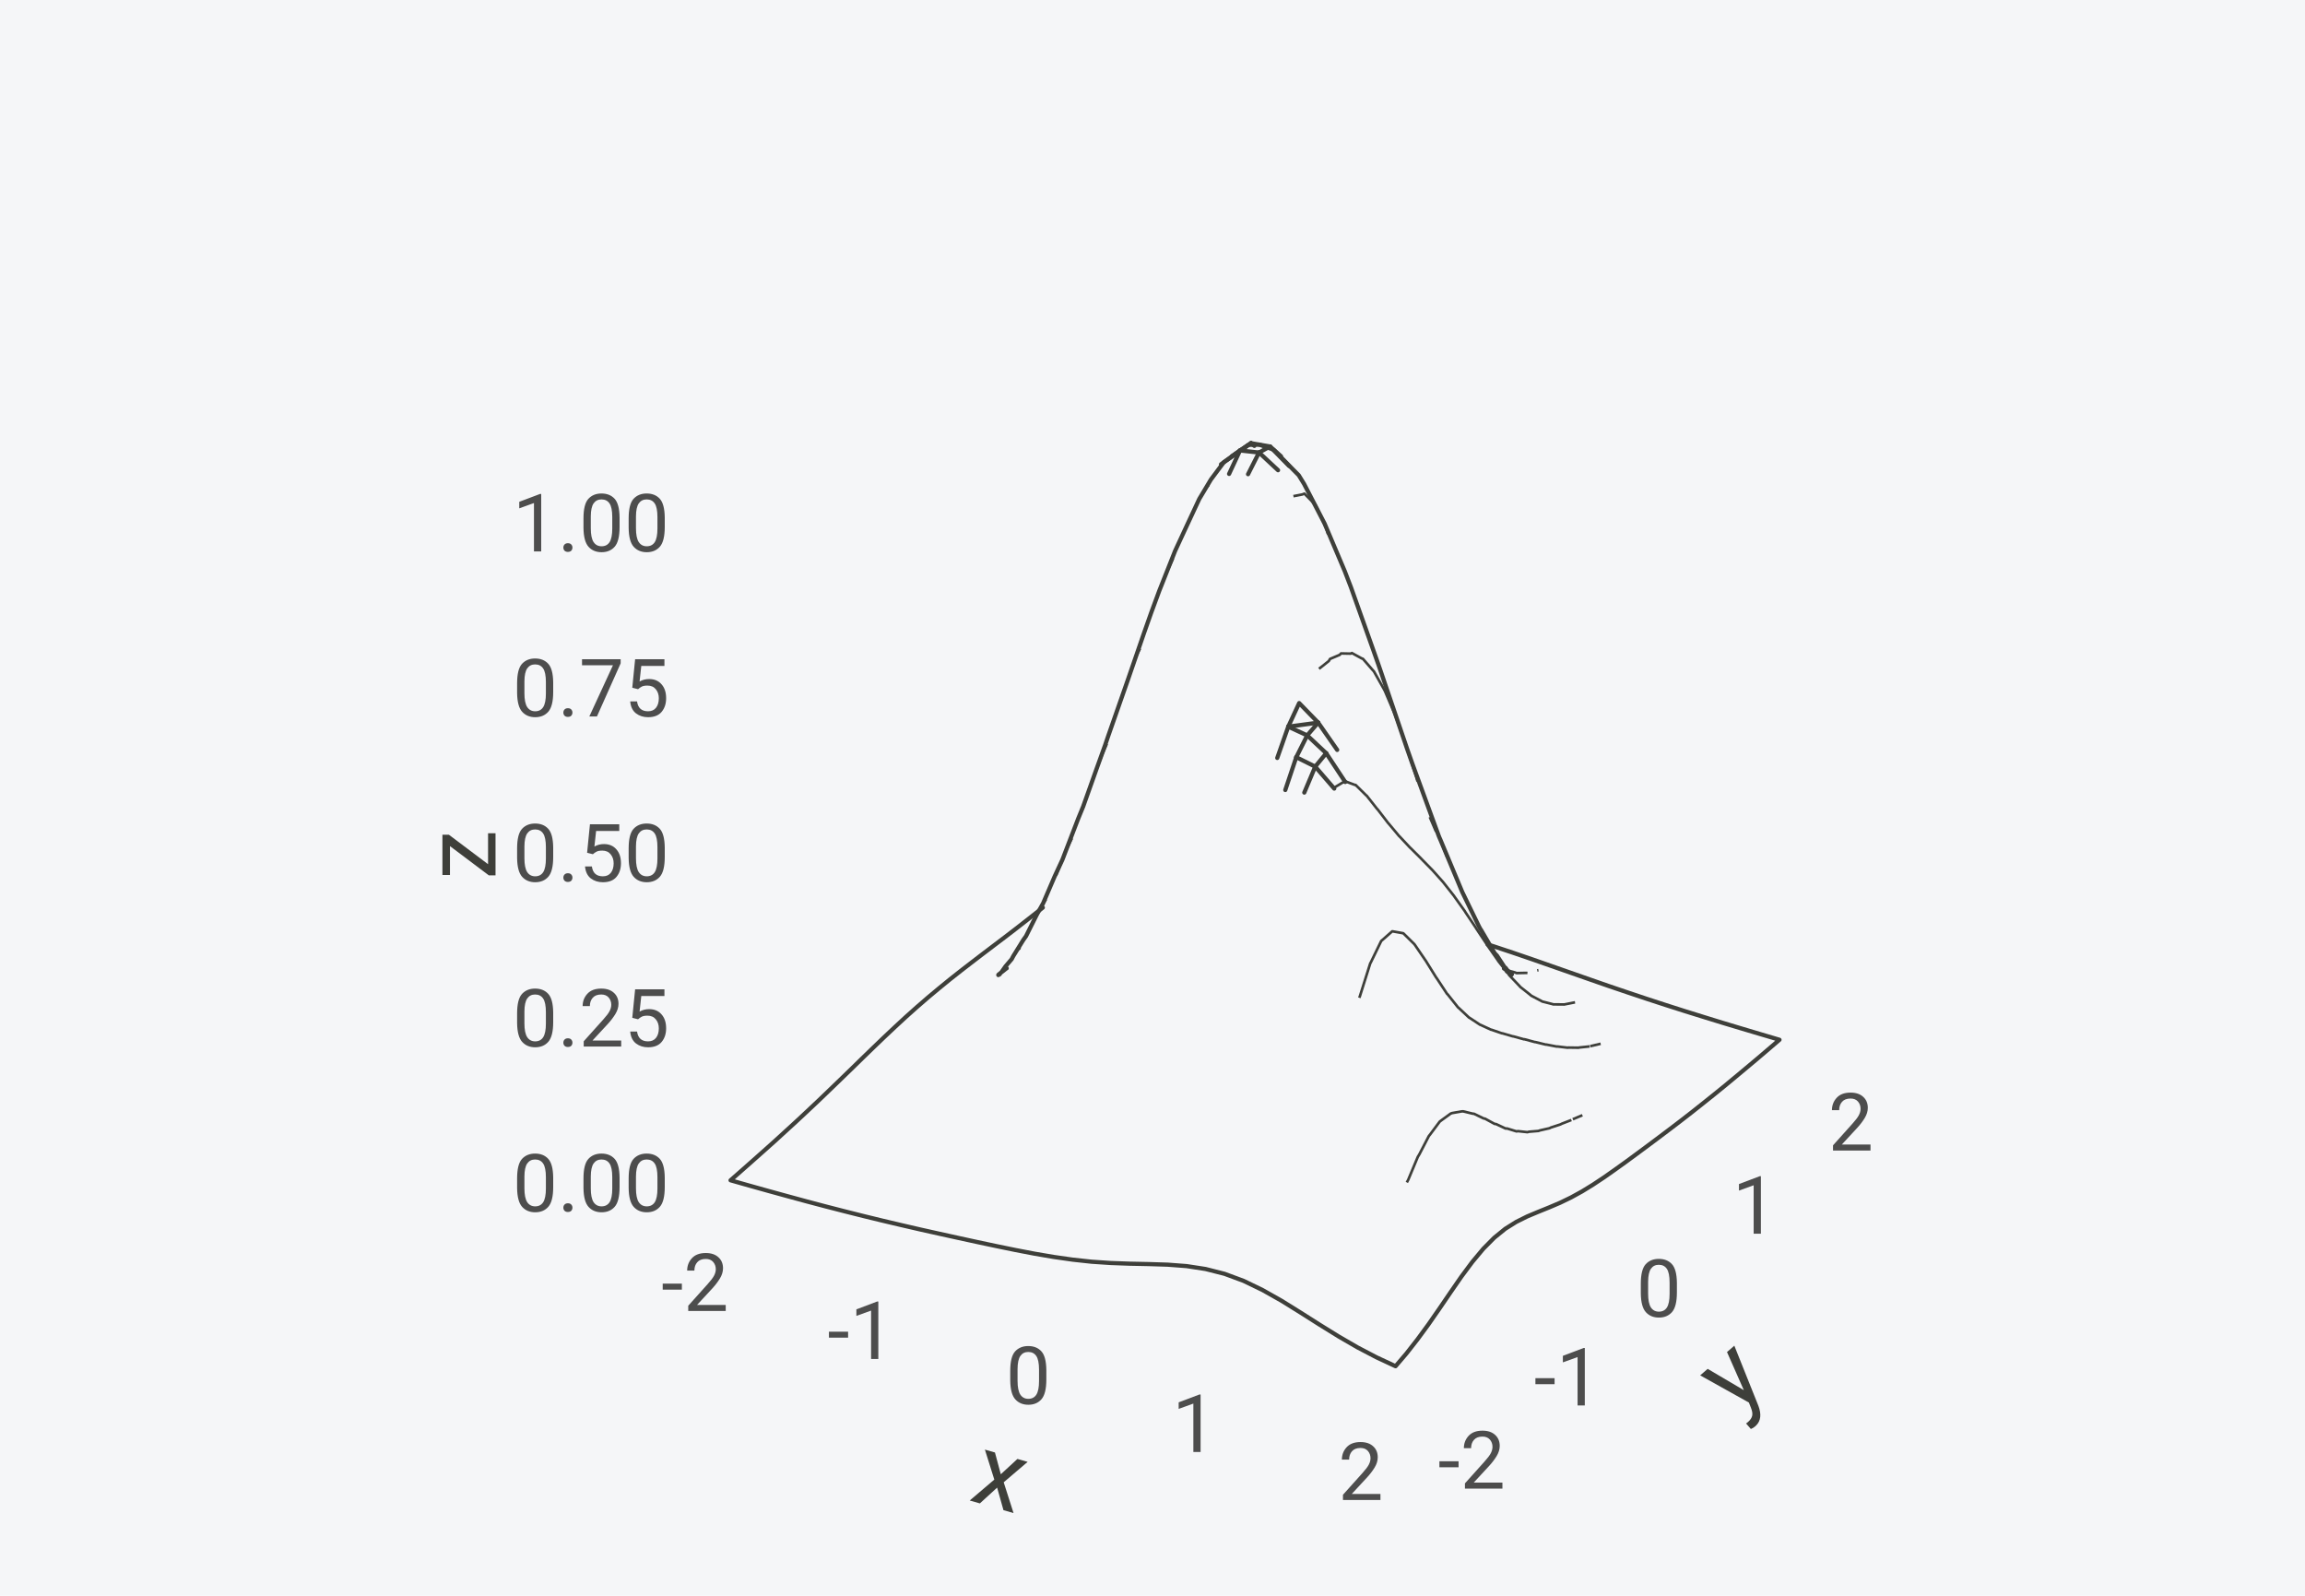
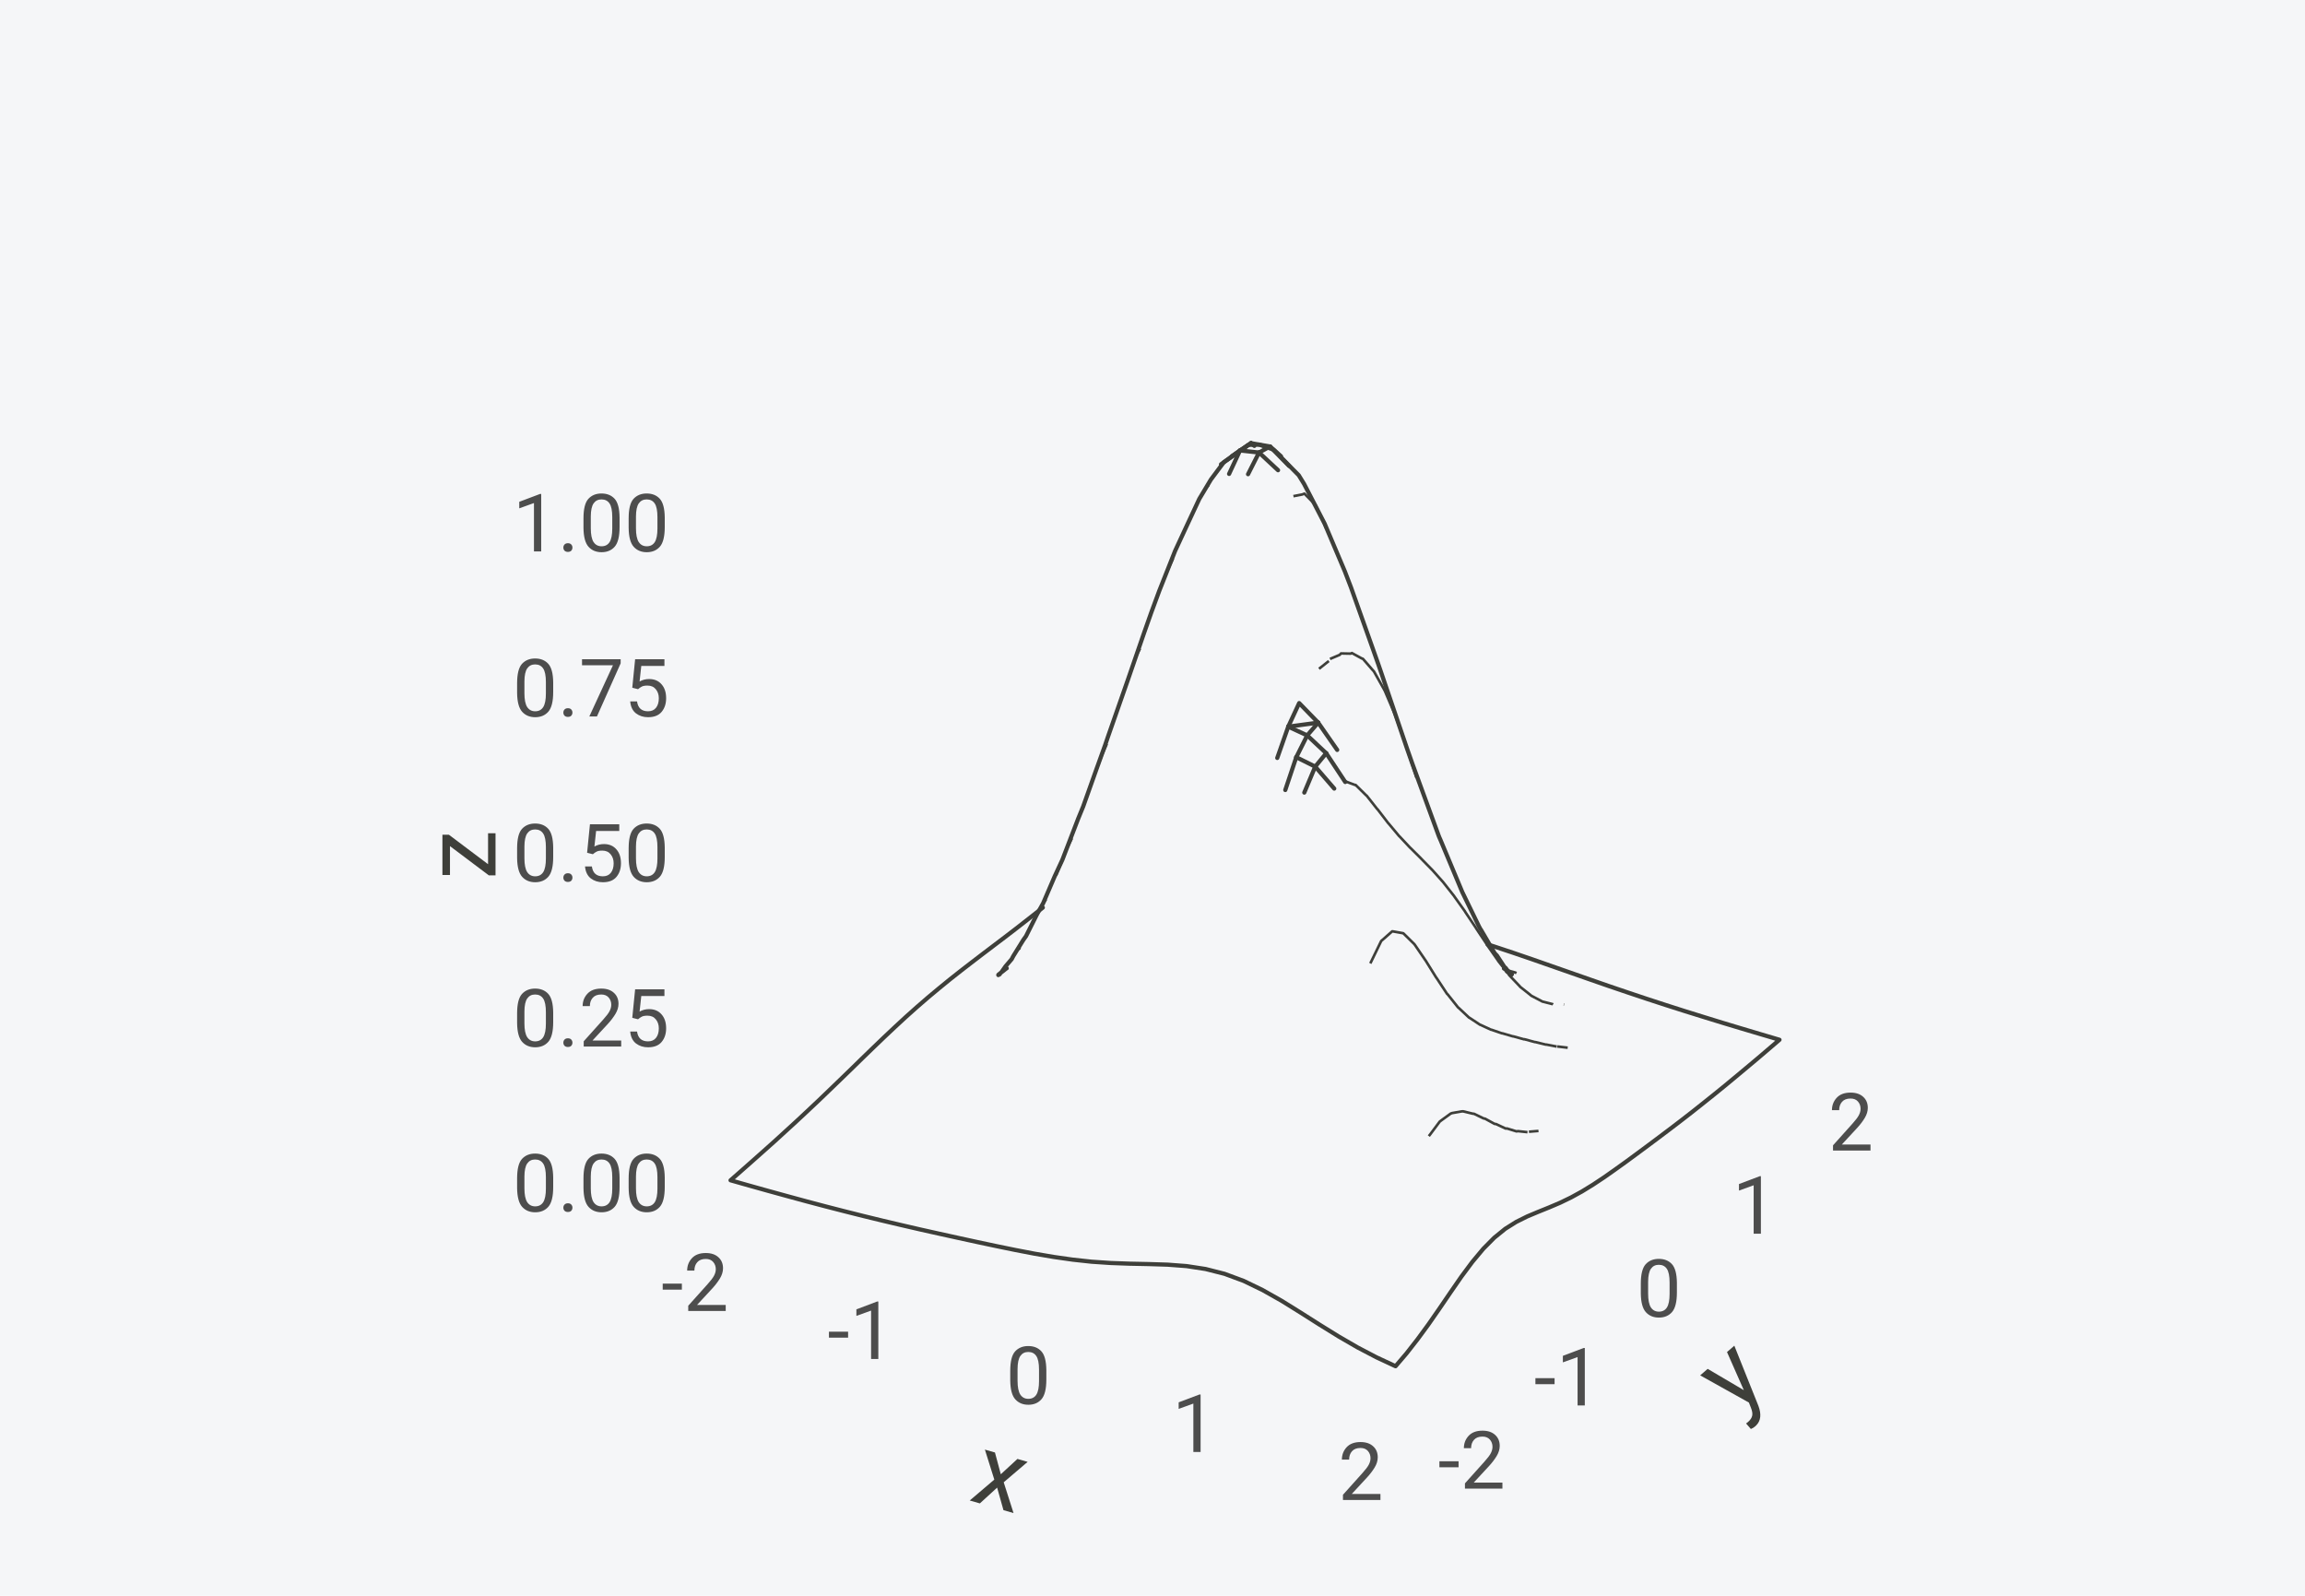
<svg xmlns="http://www.w3.org/2000/svg" width="468.00pt" height="324.00pt" viewBox="0 0 468.00 324.00">
  <g class="svglite">
    <defs>
      <style type="text/css">
    /* theme-aware-processed */
    .svglite line, .svglite polyline, .svglite polygon, .svglite path, .svglite circle {
      fill: none;
      stroke: #3E3F3A;
      stroke-linecap: round;
      stroke-linejoin: round;
      stroke-miterlimit: 10.00;
    }
    .svglite &gt; g &gt; rect {
      fill: none;
      stroke: #3E3F3A;
      stroke-linecap: round;
      stroke-linejoin: round;
      stroke-miterlimit: 10.00;
    }
    .svglite text {
      white-space: pre;
      fill: #3E3F3A;
    }
    .svglite g.glyphgroup path {
      fill: inherit;
      stroke: none;
    }
  </style>
    </defs>
    <rect class="svg-bg" width="100%" height="100%" style="stroke: none; fill: #F5F6F8;" />
    <defs>
      <clipPath id="cpMC4wMHw0NjguMDB8MC4wMHwzMjQuMDA=">
        <rect x="0.00" y="0.00" width="468.00" height="324.00" />
      </clipPath>
    </defs>
    <g clip-path="url(#cpMC4wMHw0NjguMDB8MC4wMHwzMjQuMDA=)">
</g>
    <defs>
      <clipPath id="cpNzIuMDB8Mzk2LjAwfDAuMDB8MzI0LjAw">
        <rect x="72.00" y="0.00" width="324.00" height="324.00" />
      </clipPath>
    </defs>
    <g clip-path="url(#cpNzIuMDB8Mzk2LjAwfDAuMDB8MzI0LjAw)">
      <rect x="72.00" y="0.00" width="324.00" height="324.00" style="stroke-width: 1.65; stroke: none;" />
    </g>
    <g clip-path="url(#cpMC4wMHw0NjguMDB8MC4wMHwzMjQuMDA=)">
      <rect x="80.47" y="8.47" width="307.06" height="307.06" style="stroke-width: 1.65; stroke: none;" />
    </g>
    <defs>
      <clipPath id="cpMTM3LjE4fDM3Mi40NXwxNi40NHwyOTkuMjk=">
        <rect x="137.18" y="16.44" width="235.27" height="282.85" />
      </clipPath>
    </defs>
    <g clip-path="url(#cpMTM3LjE4fDM3Mi40NXwxNi40NHwyOTkuMjk=)">
      <polyline points="203.20,197.40 204.12,196.61 204.32,196.43 " style="stroke-width: 0.53; stroke-linecap: butt;" />
      <polyline points="204.40,196.59 204.26,196.67 203.72,197.11 203.17,197.53 203.04,197.68 202.99,197.81 202.69,197.97 202.74,197.87 202.70,197.91 203.35,197.38 203.37,197.34 203.41,197.27 204.16,196.20 205.41,194.74 205.73,194.13 206.84,192.34 207.77,190.84 208.32,190.07 210.49,185.74 211.80,183.38 214.14,177.93 215.70,174.57 218.91,166.22 219.93,163.73 222.61,156.20 224.39,151.26 224.98,149.52 229.00,138.03 232.33,128.38 233.75,124.36 235.37,119.97 238.59,111.85 241.02,106.61 243.50,101.30 245.86,97.36 248.48,93.85 251.04,92.07 253.49,90.32 255.67,90.27 258.58,91.30 262.47,95.26 263.69,96.49 264.78,98.26 268.95,106.32 273.04,115.98 274.29,119.23 278.48,131.00 279.82,134.79 280.34,136.29 285.70,152.05 286.77,155.09 292.09,169.64 292.22,169.97 292.48,170.56 296.90,181.13 300.29,188.10 300.57,188.62 300.69,188.78 303.48,193.54 303.94,194.02 305.48,196.37 305.67,196.49 306.06,197.01 306.55,197.54 306.61,197.72 306.98,197.80 306.85,197.95 306.86,197.77 306.54,197.57 306.40,197.38 305.99,197.25 305.68,196.82 305.36,196.64 " style="stroke-width: 0.85;" />
-       <polyline points="305.77,196.93 307.66,197.46 307.90,197.57 309.89,197.53 310.13,197.55 " style="stroke-width: 0.53; stroke-linecap: butt;" />
-       <polyline points="312.11,197.02 312.36,196.98 " style="stroke-width: 0.53; stroke-linecap: butt;" />
-       <polyline points="319.79,203.51 319.72,203.52 317.56,203.95 317.49,203.94 315.33,203.92 315.26,203.88 313.10,203.33 313.04,203.28 310.88,202.15 310.81,202.07 308.65,200.36 308.58,200.26 306.42,197.99 306.36,197.87 304.20,195.13 304.13,195.00 301.97,191.91 301.90,191.78 299.74,188.53 299.67,188.40 297.51,185.17 297.45,185.05 295.29,182.02 295.22,181.91 293.06,179.17 292.99,179.08 290.83,176.66 290.76,176.59 288.60,174.39 288.54,174.32 286.38,172.17 286.31,172.12 284.15,169.81 284.08,169.76 281.92,167.18 281.86,167.13 279.70,164.32 279.63,164.27 277.47,161.53 277.40,161.50 275.24,159.37 275.17,159.39 273.01,158.59 " style="stroke-width: 0.53; stroke-linecap: butt;" />
-       <polyline points="272.95,158.68 270.79,159.97 " style="stroke-width: 0.53; stroke-linecap: butt;" />
-       <polyline points="270.90,160.11 267.04,155.65 " style="stroke-width: 0.85;" />
-       <polyline points="267.04,155.65 269.27,152.93 " style="stroke-width: 0.85;" />
-       <polyline points="269.27,152.93 273.13,158.77 " style="stroke-width: 0.85;" />
-       <polyline points="271.50,152.26 267.64,146.72 " style="stroke-width: 0.85;" />
-       <polyline points="267.64,146.72 263.78,142.75 261.56,147.54 " style="stroke-width: 0.85;" />
-       <polyline points="261.56,147.54 267.64,146.72 " style="stroke-width: 0.85;" />
-       <polyline points="267.64,146.72 265.41,149.31 " style="stroke-width: 0.85;" />
-       <polyline points="265.41,149.31 269.27,152.93 " style="stroke-width: 0.85;" />
-       <polyline points="267.04,155.65 263.19,153.74 " style="stroke-width: 0.85;" />
-       <polyline points="263.19,153.74 265.41,149.31 " style="stroke-width: 0.85;" />
-       <polyline points="265.41,149.31 261.56,147.54 " style="stroke-width: 0.85;" />
-       <polyline points="261.56,147.54 259.33,153.89 " style="stroke-width: 0.85;" />
-       <polyline points="263.19,153.74 260.96,160.40 " style="stroke-width: 0.85;" />
-       <polyline points="264.82,160.92 267.04,155.65 " style="stroke-width: 0.85;" />
-       <polyline points="267.81,135.79 269.80,134.21 270.04,133.79 272.02,132.95 272.27,132.67 274.25,132.71 274.49,132.59 276.48,133.68 276.72,133.76 278.70,136.04 278.95,136.31 280.93,139.82 281.18,140.29 283.16,144.92 283.40,145.57 285.39,151.08 285.63,151.87 287.61,157.94 287.81,158.66 " style="stroke-width: 0.53; stroke-linecap: butt;" />
-       <polyline points="290.30,165.90 291.57,168.85 " style="stroke-width: 0.53; stroke-linecap: butt;" />
-       <polyline points="292.53,170.76 293.80,173.97 " style="stroke-width: 0.53; stroke-linecap: butt;" />
+       <polyline points="305.77,196.93 307.66,197.46 307.90,197.57 " style="stroke-width: 0.53; stroke-linecap: butt;" />
      <polyline points="302.03,191.74 303.44,192.19 307.29,193.47 311.15,194.79 315.01,196.14 318.87,197.49 322.73,198.84 326.58,200.18 330.44,201.49 334.30,202.78 338.16,204.04 342.01,205.27 345.87,206.47 349.73,207.66 353.59,208.82 357.45,209.97 361.30,211.11 359.08,213.01 356.85,214.91 354.62,216.78 352.39,218.64 350.17,220.48 347.94,222.29 345.71,224.07 343.49,225.83 341.26,227.56 339.03,229.26 336.80,230.94 334.58,232.60 332.35,234.25 330.12,235.89 327.89,237.49 325.67,239.05 323.44,240.53 321.21,241.90 318.99,243.12 316.76,244.20 314.53,245.15 312.30,246.05 310.08,246.98 307.85,248.09 305.62,249.49 303.39,251.30 301.17,253.54 298.94,256.21 296.71,259.21 294.49,262.42 292.26,265.69 290.03,268.90 287.80,271.94 285.58,274.78 283.35,277.39 279.49,275.59 275.63,273.57 271.78,271.34 267.92,268.95 264.06,266.50 260.20,264.10 256.34,261.92 252.49,260.06 248.63,258.63 244.77,257.65 240.91,257.06 237.06,256.77 233.20,256.65 229.34,256.57 225.48,256.43 221.62,256.17 217.77,255.75 213.91,255.20 210.05,254.54 206.19,253.80 202.34,253.01 198.48,252.19 194.62,251.35 190.76,250.50 186.90,249.64 183.05,248.75 179.19,247.84 175.33,246.90 171.47,245.93 167.62,244.94 163.76,243.92 159.90,242.87 156.04,241.81 152.18,240.73 148.33,239.64 150.55,237.69 152.78,235.72 155.01,233.74 157.24,231.75 159.46,229.72 161.69,227.68 163.92,225.60 166.15,223.50 168.37,221.37 170.60,219.22 172.83,217.06 175.05,214.89 177.28,212.73 179.51,210.59 181.74,208.49 183.96,206.44 186.19,204.45 188.42,202.52 190.65,200.66 192.87,198.85 195.10,197.09 197.33,195.37 199.55,193.67 201.78,191.98 204.01,190.29 206.24,188.58 208.46,186.85 210.69,185.10 211.73,184.27 " style="stroke-width: 0.85;" />
      <polyline points="212.38,182.58 211.72,183.60 210.63,185.55 209.49,187.66 " style="stroke-width: 0.53; stroke-linecap: butt;" />
      <polyline points="207.11,192.41 206.92,192.63 206.81,192.77 " style="stroke-width: 0.53; stroke-linecap: butt;" />
      <polyline points="214.41,177.77 216.57,172.39 216.64,172.24 217.65,170.19 " style="stroke-width: 0.53; stroke-linecap: butt;" />
      <polyline points="222.51,156.46 223.78,153.20 224.73,151.03 " style="stroke-width: 0.53; stroke-linecap: butt;" />
      <polyline points="228.70,138.86 230.68,133.21 230.93,132.71 231.47,131.68 " style="stroke-width: 0.53; stroke-linecap: butt;" />
      <polyline points="236.62,116.70 238.07,113.61 238.17,113.40 " style="stroke-width: 0.53; stroke-linecap: butt;" />
      <polyline points="244.79,98.97 245.21,98.65 245.44,98.47 " style="stroke-width: 0.53; stroke-linecap: butt;" />
      <polyline points="249.55,96.22 251.77,91.46 " style="stroke-width: 0.85;" />
      <polyline points="251.77,91.46 254.00,89.98 " style="stroke-width: 0.85;" />
      <polyline points="254.00,89.98 254.68,90.53 " style="stroke-width: 0.85;" />
      <polyline points="254.00,89.98 257.86,90.65 " style="stroke-width: 0.85;" />
      <polyline points="257.86,90.65 260.09,92.64 " style="stroke-width: 0.85;" />
      <polyline points="261.72,94.59 257.86,90.65 " style="stroke-width: 0.85;" />
      <polyline points="257.86,90.65 255.63,91.88 " style="stroke-width: 0.85;" />
      <polyline points="255.63,91.88 259.49,95.47 " style="stroke-width: 0.85;" />
      <polyline points="255.63,91.88 251.77,91.46 " style="stroke-width: 0.85;" />
      <polyline points="251.77,91.46 247.91,94.27 " style="stroke-width: 0.85;" />
      <polyline points="250.14,92.61 254.00,89.98 " style="stroke-width: 0.85;" />
      <polyline points="253.17,90.86 252.96,90.69 " style="stroke-width: 0.53; stroke-linecap: butt;" />
      <polyline points="252.36,91.14 250.73,92.22 " style="stroke-width: 0.53; stroke-linecap: butt;" />
      <polyline points="253.40,96.28 255.63,91.88 " style="stroke-width: 0.85;" />
-       <polyline points="262.61,100.74 264.42,100.39 264.84,100.22 266.64,102.06 267.07,102.47 268.87,106.39 269.29,107.34 269.66,108.51 " style="stroke-width: 0.53; stroke-linecap: butt;" />
-       <polyline points="275.24,121.97 276.02,124.04 " style="stroke-width: 0.53; stroke-linecap: butt;" />
-       <polyline points="275.99,202.59 276.10,202.29 278.21,195.60 278.32,195.41 280.44,191.05 280.55,190.96 282.67,189.09 282.78,189.10 284.90,189.48 285.01,189.57 287.12,191.65 287.23,191.78 289.35,194.88 289.46,195.03 291.58,198.44 291.69,198.58 293.80,201.78 293.92,201.88 296.03,204.53 296.14,204.61 298.26,206.60 298.37,206.65 300.49,208.05 300.60,208.08 302.71,209.06 302.82,209.07 304.94,209.80 305.05,209.80 307.17,210.42 307.28,210.42 309.40,211.01 309.51,211.00 311.62,211.57 311.73,211.57 313.85,212.09 313.96,212.08 316.08,212.49 316.19,212.47 318.30,212.72 318.42,212.69 320.53,212.72 320.64,212.68 322.76,212.46 " style="stroke-width: 0.53; stroke-linecap: butt;" />
-       <polyline points="322.87,212.41 324.99,211.92 " style="stroke-width: 0.53; stroke-linecap: butt;" />
-       <polyline points="321.28,226.43 319.34,227.24 " style="stroke-width: 0.53; stroke-linecap: butt;" />
-       <polyline points="319.05,227.40 317.11,228.15 316.82,228.30 314.88,228.93 314.60,229.07 312.66,229.51 312.37,229.62 310.43,229.78 310.14,229.87 308.20,229.66 307.91,229.71 305.98,229.12 305.69,229.13 303.75,228.22 303.46,228.19 301.52,227.13 301.23,227.08 299.29,226.14 299.00,226.11 297.07,225.64 296.78,225.65 294.84,225.99 294.55,226.09 292.61,227.50 292.32,227.72 290.38,230.32 290.10,230.67 288.16,234.41 287.87,234.88 285.93,239.52 285.64,240.08 " style="stroke-width: 0.53; stroke-linecap: butt;" />
+       <polyline points="262.61,100.74 264.42,100.39 264.84,100.22 266.64,102.06 267.07,102.47 268.87,106.39 269.29,107.34 " style="stroke-width: 0.53; stroke-linecap: butt;" />
+       <polyline points="270.04,133.79 272.02,132.95 272.27,132.67 274.25,132.71 274.49,132.59 276.48,133.68 276.72,133.76 278.70,136.04 278.95,136.31 280.93,139.82 281.18,140.29 283.16,144.92 283.40,145.57 285.39,151.08 285.63,151.87 287.61,157.94 " style="stroke-width: 0.53; stroke-linecap: butt;" />
+       <polyline points="273.13,158.77 269.27,152.93 " style="stroke-width: 0.85;" />
+       <polyline points="269.27,152.93 265.41,149.31 " style="stroke-width: 0.85;" />
+       <polyline points="265.41,149.31 267.64,146.72 " style="stroke-width: 0.85;" />
+       <polyline points="267.64,146.72 271.50,152.26 " style="stroke-width: 0.85;" />
+       <polyline points="269.27,152.93 267.04,155.65 " style="stroke-width: 0.85;" />
+       <polyline points="267.04,155.65 270.90,160.11 " style="stroke-width: 0.85;" />
+       <polyline points="273.01,158.59 275.17,159.39 275.24,159.37 277.40,161.50 277.47,161.53 279.63,164.27 279.70,164.32 281.86,167.13 281.92,167.18 284.08,169.76 284.15,169.81 286.31,172.12 286.38,172.17 288.54,174.32 288.60,174.39 290.76,176.59 290.83,176.66 292.99,179.08 293.06,179.17 295.22,181.91 295.29,182.02 297.45,185.05 297.51,185.17 299.67,188.40 299.74,188.53 301.90,191.78 301.97,191.91 304.13,195.00 304.20,195.13 306.36,197.87 306.42,197.99 308.58,200.26 308.65,200.36 310.81,202.07 310.88,202.15 313.04,203.28 313.10,203.33 315.26,203.88 315.33,203.92 " style="stroke-width: 0.53; stroke-linecap: butt;" />
+       <polyline points="317.49,203.94 317.56,203.95 " style="stroke-width: 0.53; stroke-linecap: butt;" />
+       <polyline points="316.19,212.47 318.30,212.72 " style="stroke-width: 0.53; stroke-linecap: butt;" />
+       <polyline points="316.08,212.49 313.96,212.08 313.85,212.09 311.73,211.57 311.62,211.57 309.51,211.00 309.40,211.01 307.28,210.42 307.17,210.42 305.05,209.80 304.94,209.80 302.82,209.07 302.71,209.06 300.60,208.08 300.49,208.05 298.37,206.65 298.26,206.60 296.14,204.61 296.03,204.53 293.92,201.88 293.80,201.78 291.69,198.58 291.58,198.44 289.46,195.03 289.35,194.88 287.23,191.78 287.12,191.65 285.01,189.57 284.90,189.48 282.78,189.10 282.67,189.09 280.55,190.96 280.44,191.05 278.32,195.41 278.21,195.60 " style="stroke-width: 0.53; stroke-linecap: butt;" />
+       <polyline points="290.10,230.67 290.38,230.32 292.32,227.72 292.61,227.50 294.55,226.09 294.84,225.99 296.78,225.65 297.07,225.64 299.00,226.11 299.29,226.14 301.23,227.08 301.52,227.13 303.46,228.19 303.75,228.22 305.69,229.13 305.98,229.12 307.91,229.71 308.20,229.66 310.14,229.87 " style="stroke-width: 0.53; stroke-linecap: butt;" />
+       <polyline points="310.43,229.78 312.37,229.62 " style="stroke-width: 0.53; stroke-linecap: butt;" />
+       <polyline points="264.82,160.92 267.04,155.65 " style="stroke-width: 0.85;" />
+       <polyline points="267.04,155.65 263.19,153.74 " style="stroke-width: 0.85;" />
+       <polyline points="263.19,153.74 265.41,149.31 " style="stroke-width: 0.85;" />
+       <polyline points="265.41,149.31 261.56,147.54 " style="stroke-width: 0.85;" />
+       <polyline points="261.56,147.54 263.78,142.75 267.64,146.72 " style="stroke-width: 0.85;" />
+       <polyline points="267.64,146.72 261.56,147.54 " style="stroke-width: 0.85;" />
+       <polyline points="261.56,147.54 259.33,153.89 " style="stroke-width: 0.85;" />
+       <polyline points="263.19,153.74 260.96,160.40 " style="stroke-width: 0.85;" />
+       <polyline points="267.81,135.79 269.80,134.21 " style="stroke-width: 0.53; stroke-linecap: butt;" />
    </g>
    <g clip-path="url(#cpMC4wMHw0NjguMDB8MC4wMHwzMjQuMDA=)">
      <text x="141.10" y="266.17" text-anchor="middle" style="font-size: 1.36em;fill: #4D4D4D; font-family: &quot;Roboto&quot;, -apple-system, BlinkMacSystemFont, &quot;Segoe UI&quot;, system-ui, sans-serif;">-2</text>
      <text x="174.85" y="275.92" text-anchor="middle" style="font-size: 1.36em;fill: #4D4D4D; font-family: &quot;Roboto&quot;, -apple-system, BlinkMacSystemFont, &quot;Segoe UI&quot;, system-ui, sans-serif;">-1</text>
      <text x="208.78" y="285.06" text-anchor="middle" style="font-size: 1.36em;fill: #4D4D4D; font-family: &quot;Roboto&quot;, -apple-system, BlinkMacSystemFont, &quot;Segoe UI&quot;, system-ui, sans-serif;">0</text>
      <text x="242.54" y="294.80" text-anchor="middle" style="font-size: 1.36em;fill: #4D4D4D; font-family: &quot;Roboto&quot;, -apple-system, BlinkMacSystemFont, &quot;Segoe UI&quot;, system-ui, sans-serif;">1</text>
      <text x="276.29" y="304.55" text-anchor="middle" style="font-size: 1.36em;fill: #4D4D4D; font-family: &quot;Roboto&quot;, -apple-system, BlinkMacSystemFont, &quot;Segoe UI&quot;, system-ui, sans-serif;">2</text>
      <text transform="translate(201.35,305.93) rotate(16)" text-anchor="middle" style="font-size: 1.7em; font-family: &quot;Roboto&quot;, -apple-system, BlinkMacSystemFont, &quot;Segoe UI&quot;, system-ui, sans-serif;">x</text>
      <text x="298.80" y="302.24" text-anchor="middle" style="font-size: 1.36em;fill: #4D4D4D; font-family: &quot;Roboto&quot;, -apple-system, BlinkMacSystemFont, &quot;Segoe UI&quot;, system-ui, sans-serif;">-2</text>
      <text x="318.29" y="285.36" text-anchor="middle" style="font-size: 1.36em;fill: #4D4D4D; font-family: &quot;Roboto&quot;, -apple-system, BlinkMacSystemFont, &quot;Segoe UI&quot;, system-ui, sans-serif;">-1</text>
      <text x="336.81" y="267.36" text-anchor="middle" style="font-size: 1.36em;fill: #4D4D4D; font-family: &quot;Roboto&quot;, -apple-system, BlinkMacSystemFont, &quot;Segoe UI&quot;, system-ui, sans-serif;">0</text>
      <text x="356.30" y="250.48" text-anchor="middle" style="font-size: 1.36em;fill: #4D4D4D; font-family: &quot;Roboto&quot;, -apple-system, BlinkMacSystemFont, &quot;Segoe UI&quot;, system-ui, sans-serif;">1</text>
      <text x="375.79" y="233.60" text-anchor="middle" style="font-size: 1.36em;fill: #4D4D4D; font-family: &quot;Roboto&quot;, -apple-system, BlinkMacSystemFont, &quot;Segoe UI&quot;, system-ui, sans-serif;">2</text>
      <text transform="translate(355.75,284.36) rotate(-41)" text-anchor="middle" style="font-size: 1.7em; font-family: &quot;Roboto&quot;, -apple-system, BlinkMacSystemFont, &quot;Segoe UI&quot;, system-ui, sans-serif;">y</text>
      <text x="119.98" y="245.98" text-anchor="middle" style="font-size: 1.36em;fill: #4D4D4D; font-family: &quot;Roboto&quot;, -apple-system, BlinkMacSystemFont, &quot;Segoe UI&quot;, system-ui, sans-serif;">0.00</text>
      <text x="119.98" y="212.48" text-anchor="middle" style="font-size: 1.36em;fill: #4D4D4D; font-family: &quot;Roboto&quot;, -apple-system, BlinkMacSystemFont, &quot;Segoe UI&quot;, system-ui, sans-serif;">0.25</text>
      <text x="119.98" y="178.97" text-anchor="middle" style="font-size: 1.36em;fill: #4D4D4D; font-family: &quot;Roboto&quot;, -apple-system, BlinkMacSystemFont, &quot;Segoe UI&quot;, system-ui, sans-serif;">0.50</text>
      <text x="119.98" y="145.46" text-anchor="middle" style="font-size: 1.36em;fill: #4D4D4D; font-family: &quot;Roboto&quot;, -apple-system, BlinkMacSystemFont, &quot;Segoe UI&quot;, system-ui, sans-serif;">0.75</text>
      <text x="119.98" y="111.96" text-anchor="middle" style="font-size: 1.36em;fill: #4D4D4D; font-family: &quot;Roboto&quot;, -apple-system, BlinkMacSystemFont, &quot;Segoe UI&quot;, system-ui, sans-serif;">1.00</text>
      <text transform="translate(100.61,173.56) rotate(-90)" text-anchor="middle" style="font-size: 1.7em; font-family: &quot;Roboto&quot;, -apple-system, BlinkMacSystemFont, &quot;Segoe UI&quot;, system-ui, sans-serif;">z</text>
    </g>
  </g>
</svg>
